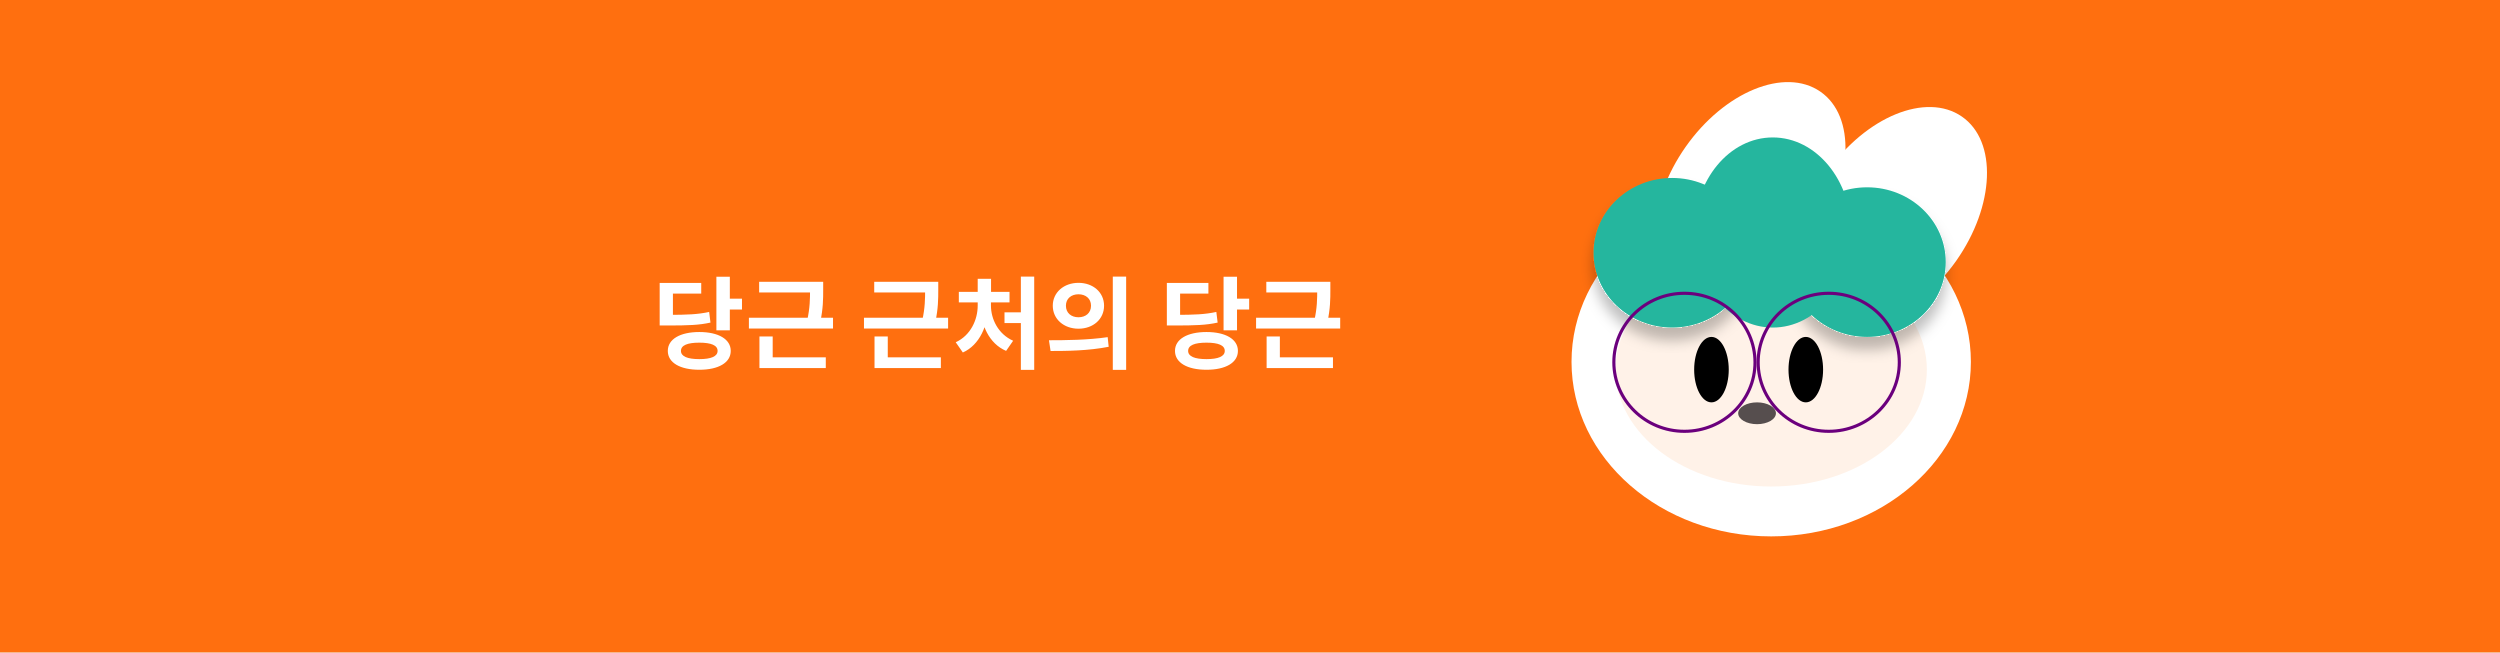
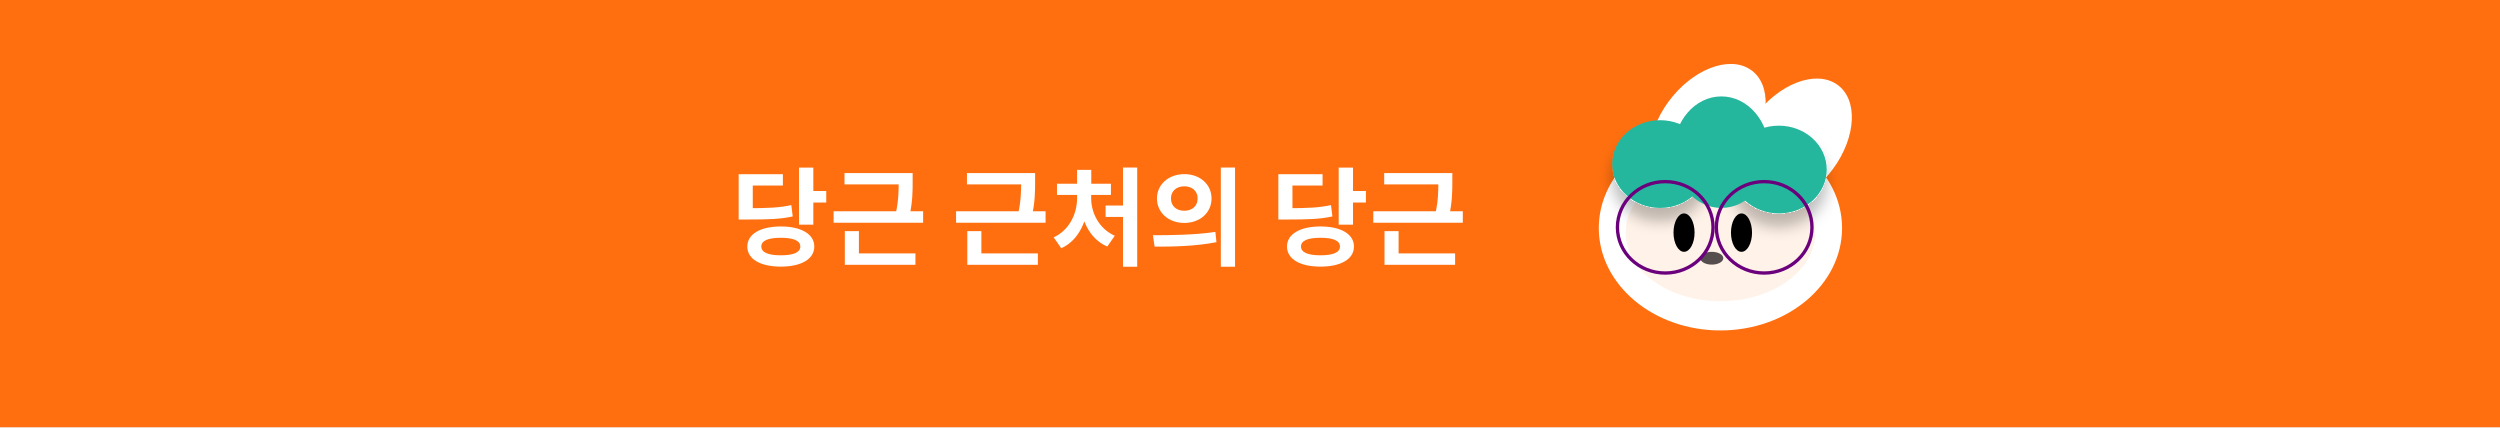
- <svg xmlns="http://www.w3.org/2000/svg" width="797" height="208" viewBox="0 0 797 208" fill="none">
-   <rect width="797" height="208" fill="#FF6F0F" />
-   <ellipse cx="564.66" cy="115.357" rx="63.66" ry="55.643" fill="white" />
-   <ellipse cx="24.991" cy="38.865" rx="24.991" ry="38.865" transform="matrix(0.822535 0.568714 -0.575573 0.817751 604.889 22.9491)" fill="white" />
-   <ellipse cx="24.991" cy="38.865" rx="24.991" ry="38.865" transform="matrix(0.822535 0.568714 -0.575573 0.817751 559.775 15)" fill="white" />
-   <ellipse cx="564.66" cy="117.841" rx="49.625" ry="37.261" fill="#FFF2E8" />
-   <g filter="url(#filter0_d_2_20)">
-     <ellipse cx="533.081" cy="80.58" rx="25.063" ry="23.847" fill="#25B69E" />
+ <svg xmlns="http://www.w3.org/2000/svg" width="749" height="128" viewBox="0 0 749 128" fill="none">
+   <path d="M0 0H749V128H0V0Z" fill="#FF6F0F" />
+   <ellipse cx="515.44" cy="68.325" rx="36.44" ry="30.675" fill="white" />
+   <ellipse cx="14.136" cy="21.701" rx="14.136" ry="21.701" transform="matrix(0.832348 0.554253 -0.590048 0.807368 538.467 17.3822)" fill="white" />
+   <ellipse cx="14.136" cy="21.701" rx="14.136" ry="21.701" transform="matrix(0.832348 0.554253 -0.590048 0.807368 512.644 13)" fill="white" />
+   <ellipse cx="515.44" cy="69.694" rx="28.406" ry="20.541" fill="#FFF2E8" />
+   <g filter="url(#filter0_d_5_5)">
+     <ellipse cx="497.363" cy="49.153" rx="14.347" ry="13.146" fill="#25B69E" />
  </g>
-   <g filter="url(#filter1_d_2_20)">
-     <ellipse cx="595.237" cy="83.561" rx="25.063" ry="23.847" fill="#25B69E" />
+   <g filter="url(#filter1_d_5_5)">
+     <ellipse cx="532.943" cy="50.796" rx="14.347" ry="13.146" fill="#25B69E" />
  </g>
-   <ellipse cx="565.162" cy="74.121" rx="25.063" ry="30.306" fill="#25B69E" />
-   <ellipse cx="545.612" cy="117.841" rx="5.514" ry="10.433" fill="black" />
-   <ellipse cx="575.688" cy="117.841" rx="5.514" ry="10.433" fill="black" />
-   <ellipse cx="560.149" cy="131.752" rx="6.015" ry="3.478" fill="#564E4E" />
-   <path d="M228.384 88.216H232.672V105.304H228.384V88.216ZM231.424 95.224H236.544V98.68H231.424V95.224ZM222.944 105.848C229.024 105.848 232.96 108.12 232.96 111.864C232.96 115.64 229.024 117.88 222.944 117.88C216.832 117.88 212.896 115.64 212.896 111.864C212.896 108.12 216.832 105.848 222.944 105.848ZM222.944 109.24C219.168 109.24 217.088 110.072 217.088 111.864C217.088 113.624 219.168 114.488 222.944 114.488C226.688 114.488 228.768 113.624 228.768 111.864C228.768 110.072 226.688 109.24 222.944 109.24ZM210.304 100.376H212.768C219.296 100.376 222.528 100.216 226.08 99.448L226.496 102.84C222.88 103.64 219.456 103.768 212.768 103.768H210.304V100.376ZM210.304 90.2H223.552V93.592H214.528V102.68H210.304V90.2ZM242.014 89.848H260.734V93.24H242.014V89.848ZM238.75 101.304H265.566V104.728H238.75V101.304ZM258.238 89.848H262.43V92.408C262.43 95.224 262.43 98.36 261.502 102.616L257.31 102.232C258.238 98.104 258.238 95.16 258.238 92.408V89.848ZM242.11 113.912H263.262V117.336H242.11V113.912ZM242.11 107.256H246.334V114.264H242.11V107.256ZM278.701 89.848H297.421V93.24H278.701V89.848ZM275.437 101.304H302.253V104.728H275.437V101.304ZM294.925 89.848H299.117V92.408C299.117 95.224 299.117 98.36 298.189 102.616L293.997 102.232C294.925 98.104 294.925 95.16 294.925 92.408V89.848ZM278.797 113.912H299.949V117.336H278.797V113.912ZM278.797 107.256H283.021V114.264H278.797V107.256ZM325.451 88.184H329.707V117.912H325.451V88.184ZM320.235 99.576H326.411V103H320.235V99.576ZM311.691 95.896H315.019V97.432C315.019 103.672 312.331 109.976 306.955 112.376L304.683 109.112C309.483 106.904 311.691 101.88 311.691 97.432V95.896ZM312.619 95.896H315.915V97.432C315.915 101.688 318.187 106.488 322.987 108.632L320.747 111.864C315.307 109.56 312.619 103.48 312.619 97.432V95.896ZM305.674 93.048H321.835V96.408H305.674V93.048ZM311.691 88.888H315.947V94.776H311.691V88.888ZM343.816 90.168C348.488 90.168 351.976 93.208 351.976 97.464C351.976 101.752 348.488 104.792 343.816 104.792C339.176 104.792 335.624 101.752 335.624 97.464C335.624 93.208 339.176 90.168 343.816 90.168ZM343.816 93.816C341.544 93.816 339.816 95.16 339.816 97.464C339.816 99.8 341.544 101.144 343.816 101.144C346.088 101.144 347.816 99.8 347.816 97.464C347.816 95.16 346.088 93.816 343.816 93.816ZM354.76 88.184H359.016V117.912H354.76V88.184ZM334.92 111.896L334.408 108.472C339.624 108.472 346.888 108.408 353.128 107.48L353.448 110.552C347.016 111.832 340.04 111.896 334.92 111.896ZM390.072 88.216H394.36V105.304H390.072V88.216ZM393.112 95.224H398.232V98.68H393.112V95.224ZM384.632 105.848C390.712 105.848 394.648 108.12 394.648 111.864C394.648 115.64 390.712 117.88 384.632 117.88C378.52 117.88 374.584 115.64 374.584 111.864C374.584 108.12 378.52 105.848 384.632 105.848ZM384.632 109.24C380.856 109.24 378.776 110.072 378.776 111.864C378.776 113.624 380.856 114.488 384.632 114.488C388.376 114.488 390.456 113.624 390.456 111.864C390.456 110.072 388.376 109.24 384.632 109.24ZM371.992 100.376H374.456C380.984 100.376 384.216 100.216 387.767 99.448L388.184 102.84C384.568 103.64 381.144 103.768 374.456 103.768H371.992V100.376ZM371.992 90.2H385.24V93.592H376.216V102.68H371.992V90.2ZM403.701 89.848H422.421V93.24H403.701V89.848ZM400.437 101.304H427.253V104.728H400.437V101.304ZM419.925 89.848H424.117V92.408C424.117 95.224 424.117 98.36 423.189 102.616L418.997 102.232C419.925 98.104 419.925 95.16 419.925 92.408V89.848ZM403.797 113.912H424.949V117.336H403.797V113.912ZM403.797 107.256H408.021V114.264H403.797V107.256Z" fill="white" />
-   <path d="M559.5 115.5C559.5 127.64 549.437 137.5 537 137.5C524.563 137.5 514.5 127.64 514.5 115.5C514.5 103.36 524.563 93.5 537 93.5C549.437 93.5 559.5 103.36 559.5 115.5Z" stroke="#6B007D" />
-   <path d="M605.5 115.5C605.5 127.64 595.437 137.5 583 137.5C570.563 137.5 560.5 127.64 560.5 115.5C560.5 103.36 570.563 93.5 583 93.5C595.437 93.5 605.5 103.36 605.5 115.5Z" stroke="#6B007D" />
+   <ellipse cx="515.727" cy="45.592" rx="14.347" ry="16.707" fill="#25B69E" />
+   <ellipse cx="504.537" cy="69.694" rx="3.156" ry="5.752" fill="black" />
+   <ellipse cx="521.753" cy="69.694" rx="3.156" ry="5.752" fill="black" />
+   <ellipse cx="512.858" cy="77.363" rx="3.443" ry="1.917" fill="#564E4E" />
+   <path d="M513.224 68.107C513.224 75.65 506.833 81.801 498.903 81.801C490.973 81.801 484.582 75.65 484.582 68.107C484.582 60.564 490.973 54.413 498.903 54.413C506.833 54.413 513.224 60.564 513.224 68.107Z" stroke="#6B007D" />
+   <path d="M542.867 68.107C542.867 75.65 536.476 81.801 528.546 81.801C520.616 81.801 514.224 75.65 514.224 68.107C514.224 60.564 520.616 54.413 528.546 54.413C536.476 54.413 542.867 60.564 542.867 68.107Z" stroke="#6B007D" />
+   <path d="M239.384 50.216H243.672V67.304H239.384V50.216ZM242.424 57.224H247.544V60.68H242.424V57.224ZM233.944 67.848C240.024 67.848 243.96 70.12 243.96 73.864C243.96 77.64 240.024 79.88 233.944 79.88C227.832 79.88 223.896 77.64 223.896 73.864C223.896 70.12 227.832 67.848 233.944 67.848ZM233.944 71.24C230.168 71.24 228.088 72.072 228.088 73.864C228.088 75.624 230.168 76.488 233.944 76.488C237.688 76.488 239.768 75.624 239.768 73.864C239.768 72.072 237.688 71.24 233.944 71.24ZM221.304 62.376H223.768C230.296 62.376 233.528 62.216 237.08 61.448L237.496 64.84C233.88 65.64 230.456 65.768 223.768 65.768H221.304V62.376ZM221.304 52.2H234.552V55.592H225.528V64.68H221.304V52.2ZM253.014 51.848H271.734V55.24H253.014V51.848ZM249.75 63.304H276.566V66.728H249.75V63.304ZM269.238 51.848H273.43V54.408C273.43 57.224 273.43 60.36 272.502 64.616L268.31 64.232C269.238 60.104 269.238 57.16 269.238 54.408V51.848ZM253.11 75.912H274.262V79.336H253.11V75.912ZM253.11 69.256H257.334V76.264H253.11V69.256ZM289.701 51.848H308.421V55.24H289.701V51.848ZM286.437 63.304H313.253V66.728H286.437V63.304ZM305.925 51.848H310.117V54.408C310.117 57.224 310.117 60.36 309.189 64.616L304.997 64.232C305.925 60.104 305.925 57.16 305.925 54.408V51.848ZM289.797 75.912H310.949V79.336H289.797V75.912ZM289.797 69.256H294.021V76.264H289.797V69.256ZM336.451 50.184H340.707V79.912H336.451V50.184ZM331.235 61.576H337.411V65H331.235V61.576ZM322.691 57.896H326.019V59.432C326.019 65.672 323.331 71.976 317.955 74.376L315.683 71.112C320.483 68.904 322.691 63.88 322.691 59.432V57.896ZM323.619 57.896H326.915V59.432C326.915 63.688 329.187 68.488 333.987 70.632L331.747 73.864C326.307 71.56 323.619 65.48 323.619 59.432V57.896ZM316.674 55.048H332.835V58.408H316.674V55.048ZM322.691 50.888H326.947V56.776H322.691V50.888ZM354.816 52.168C359.488 52.168 362.976 55.208 362.976 59.464C362.976 63.752 359.488 66.792 354.816 66.792C350.176 66.792 346.624 63.752 346.624 59.464C346.624 55.208 350.176 52.168 354.816 52.168ZM354.816 55.816C352.544 55.816 350.816 57.16 350.816 59.464C350.816 61.8 352.544 63.144 354.816 63.144C357.088 63.144 358.816 61.8 358.816 59.464C358.816 57.16 357.088 55.816 354.816 55.816ZM365.76 50.184H370.016V79.912H365.76V50.184ZM345.92 73.896L345.408 70.472C350.624 70.472 357.888 70.408 364.128 69.48L364.448 72.552C358.016 73.832 351.04 73.896 345.92 73.896ZM401.072 50.216H405.36V67.304H401.072V50.216ZM404.112 57.224H409.232V60.68H404.112V57.224ZM395.632 67.848C401.712 67.848 405.648 70.12 405.648 73.864C405.648 77.64 401.712 79.88 395.632 79.88C389.52 79.88 385.584 77.64 385.584 73.864C385.584 70.12 389.52 67.848 395.632 67.848ZM395.632 71.24C391.856 71.24 389.776 72.072 389.776 73.864C389.776 75.624 391.856 76.488 395.632 76.488C399.376 76.488 401.456 75.624 401.456 73.864C401.456 72.072 399.376 71.24 395.632 71.24ZM382.992 62.376H385.456C391.984 62.376 395.216 62.216 398.767 61.448L399.184 64.84C395.568 65.64 392.144 65.768 385.456 65.768H382.992V62.376ZM382.992 52.2H396.24V55.592H387.216V64.68H382.992V52.2ZM414.701 51.848H433.421V55.24H414.701V51.848ZM411.437 63.304H438.253V66.728H411.437V63.304ZM430.925 51.848H435.117V54.408C435.117 57.224 435.117 60.36 434.189 64.616L429.997 64.232C430.925 60.104 430.925 57.16 430.925 54.408V51.848ZM414.797 75.912H435.949V79.336H414.797V75.912ZM414.797 69.256H419.021V76.264H414.797V69.256Z" fill="white" />
  <defs>
-     <filter id="filter0_d_2_20" x="504.018" y="56.733" width="58.126" height="55.694" filterUnits="userSpaceOnUse" color-interpolation-filters="sRGB">
+     <filter id="filter0_d_5_5" x="479.017" y="36.006" width="36.693" height="34.293" filterUnits="userSpaceOnUse" color-interpolation-filters="sRGB">
      <feFlood flood-opacity="0" result="BackgroundImageFix" />
      <feColorMatrix in="SourceAlpha" type="matrix" values="0 0 0 0 0 0 0 0 0 0 0 0 0 0 0 0 0 0 127 0" result="hardAlpha" />
      <feOffset dy="4" />
      <feGaussianBlur stdDeviation="2" />
      <feComposite in2="hardAlpha" operator="out" />
      <feColorMatrix type="matrix" values="0 0 0 0 0 0 0 0 0 0 0 0 0 0 0 0 0 0 0.25 0" />
-       <feBlend mode="normal" in2="BackgroundImageFix" result="effect1_dropShadow_2_20" />
-       <feBlend mode="normal" in="SourceGraphic" in2="effect1_dropShadow_2_20" result="shape" />
+       <feBlend mode="normal" in2="BackgroundImageFix" result="effect1_dropShadow_5_5" />
+       <feBlend mode="normal" in="SourceGraphic" in2="effect1_dropShadow_5_5" result="shape" />
    </filter>
-     <filter id="filter1_d_2_20" x="566.174" y="59.713" width="58.126" height="55.694" filterUnits="userSpaceOnUse" color-interpolation-filters="sRGB">
+     <filter id="filter1_d_5_5" x="514.596" y="37.65" width="36.693" height="34.293" filterUnits="userSpaceOnUse" color-interpolation-filters="sRGB">
      <feFlood flood-opacity="0" result="BackgroundImageFix" />
      <feColorMatrix in="SourceAlpha" type="matrix" values="0 0 0 0 0 0 0 0 0 0 0 0 0 0 0 0 0 0 127 0" result="hardAlpha" />
      <feOffset dy="4" />
      <feGaussianBlur stdDeviation="2" />
      <feComposite in2="hardAlpha" operator="out" />
      <feColorMatrix type="matrix" values="0 0 0 0 0 0 0 0 0 0 0 0 0 0 0 0 0 0 0.25 0" />
-       <feBlend mode="normal" in2="BackgroundImageFix" result="effect1_dropShadow_2_20" />
-       <feBlend mode="normal" in="SourceGraphic" in2="effect1_dropShadow_2_20" result="shape" />
+       <feBlend mode="normal" in2="BackgroundImageFix" result="effect1_dropShadow_5_5" />
+       <feBlend mode="normal" in="SourceGraphic" in2="effect1_dropShadow_5_5" result="shape" />
    </filter>
  </defs>
</svg>
